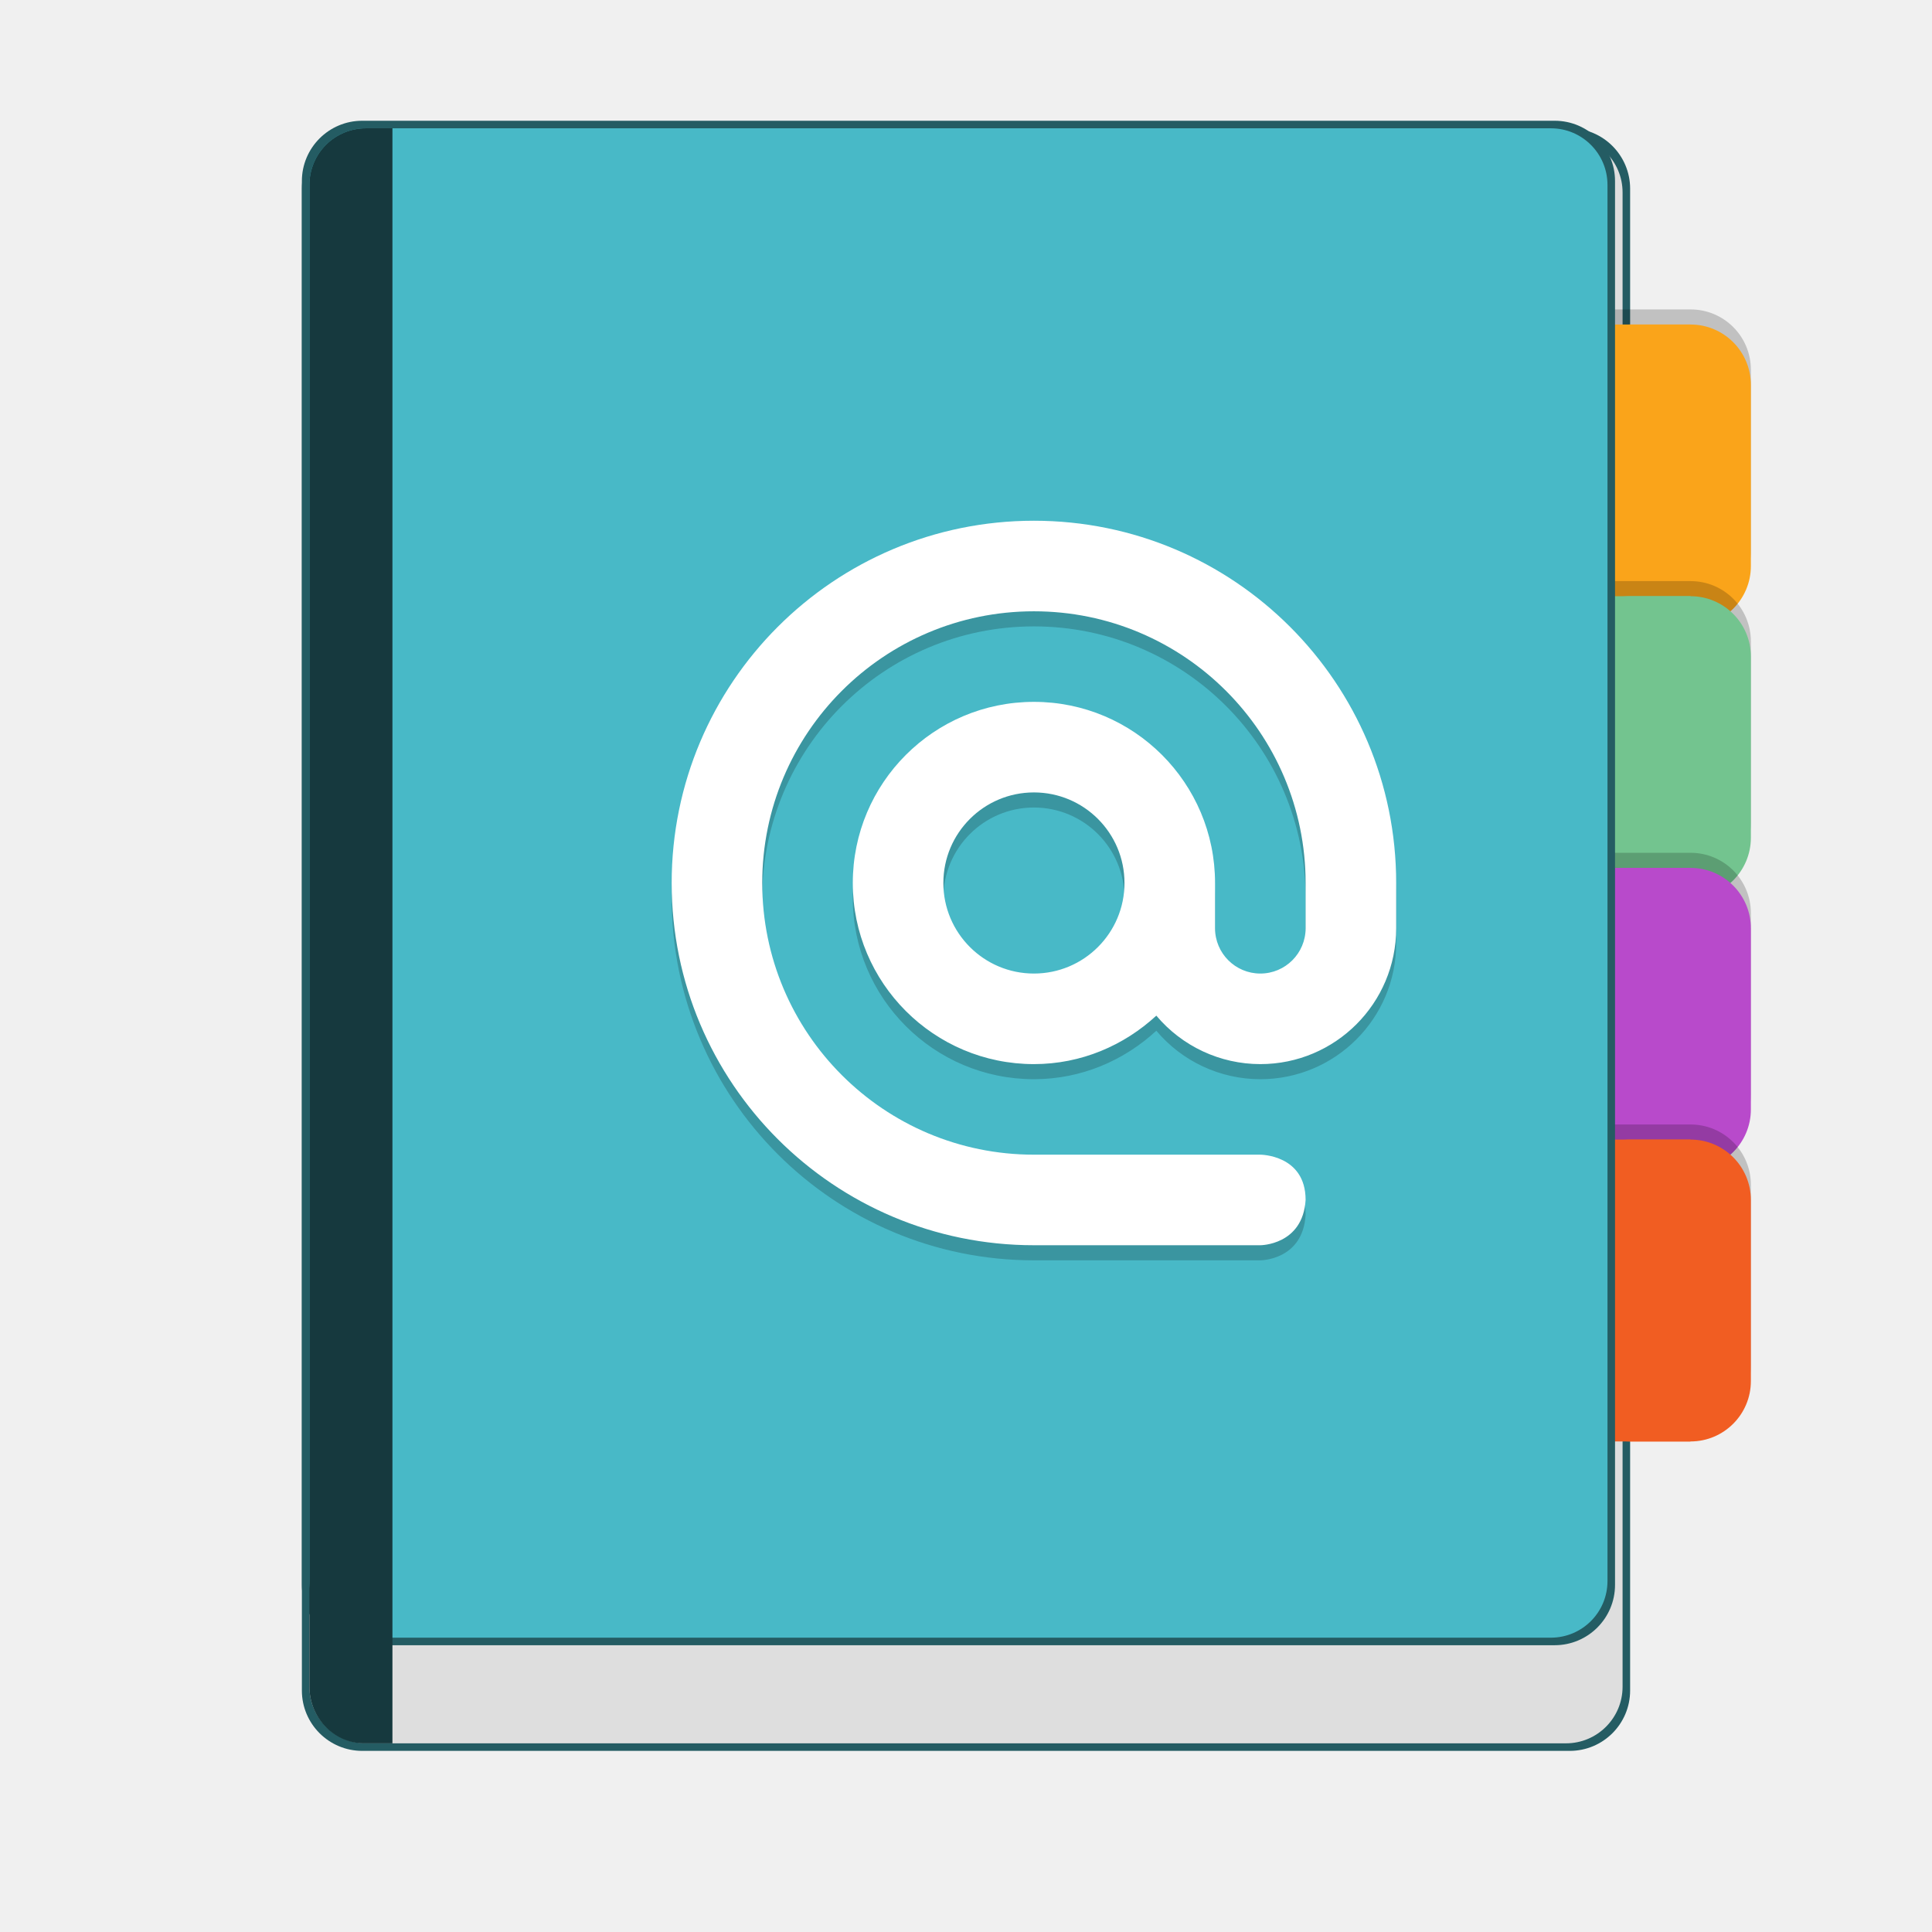
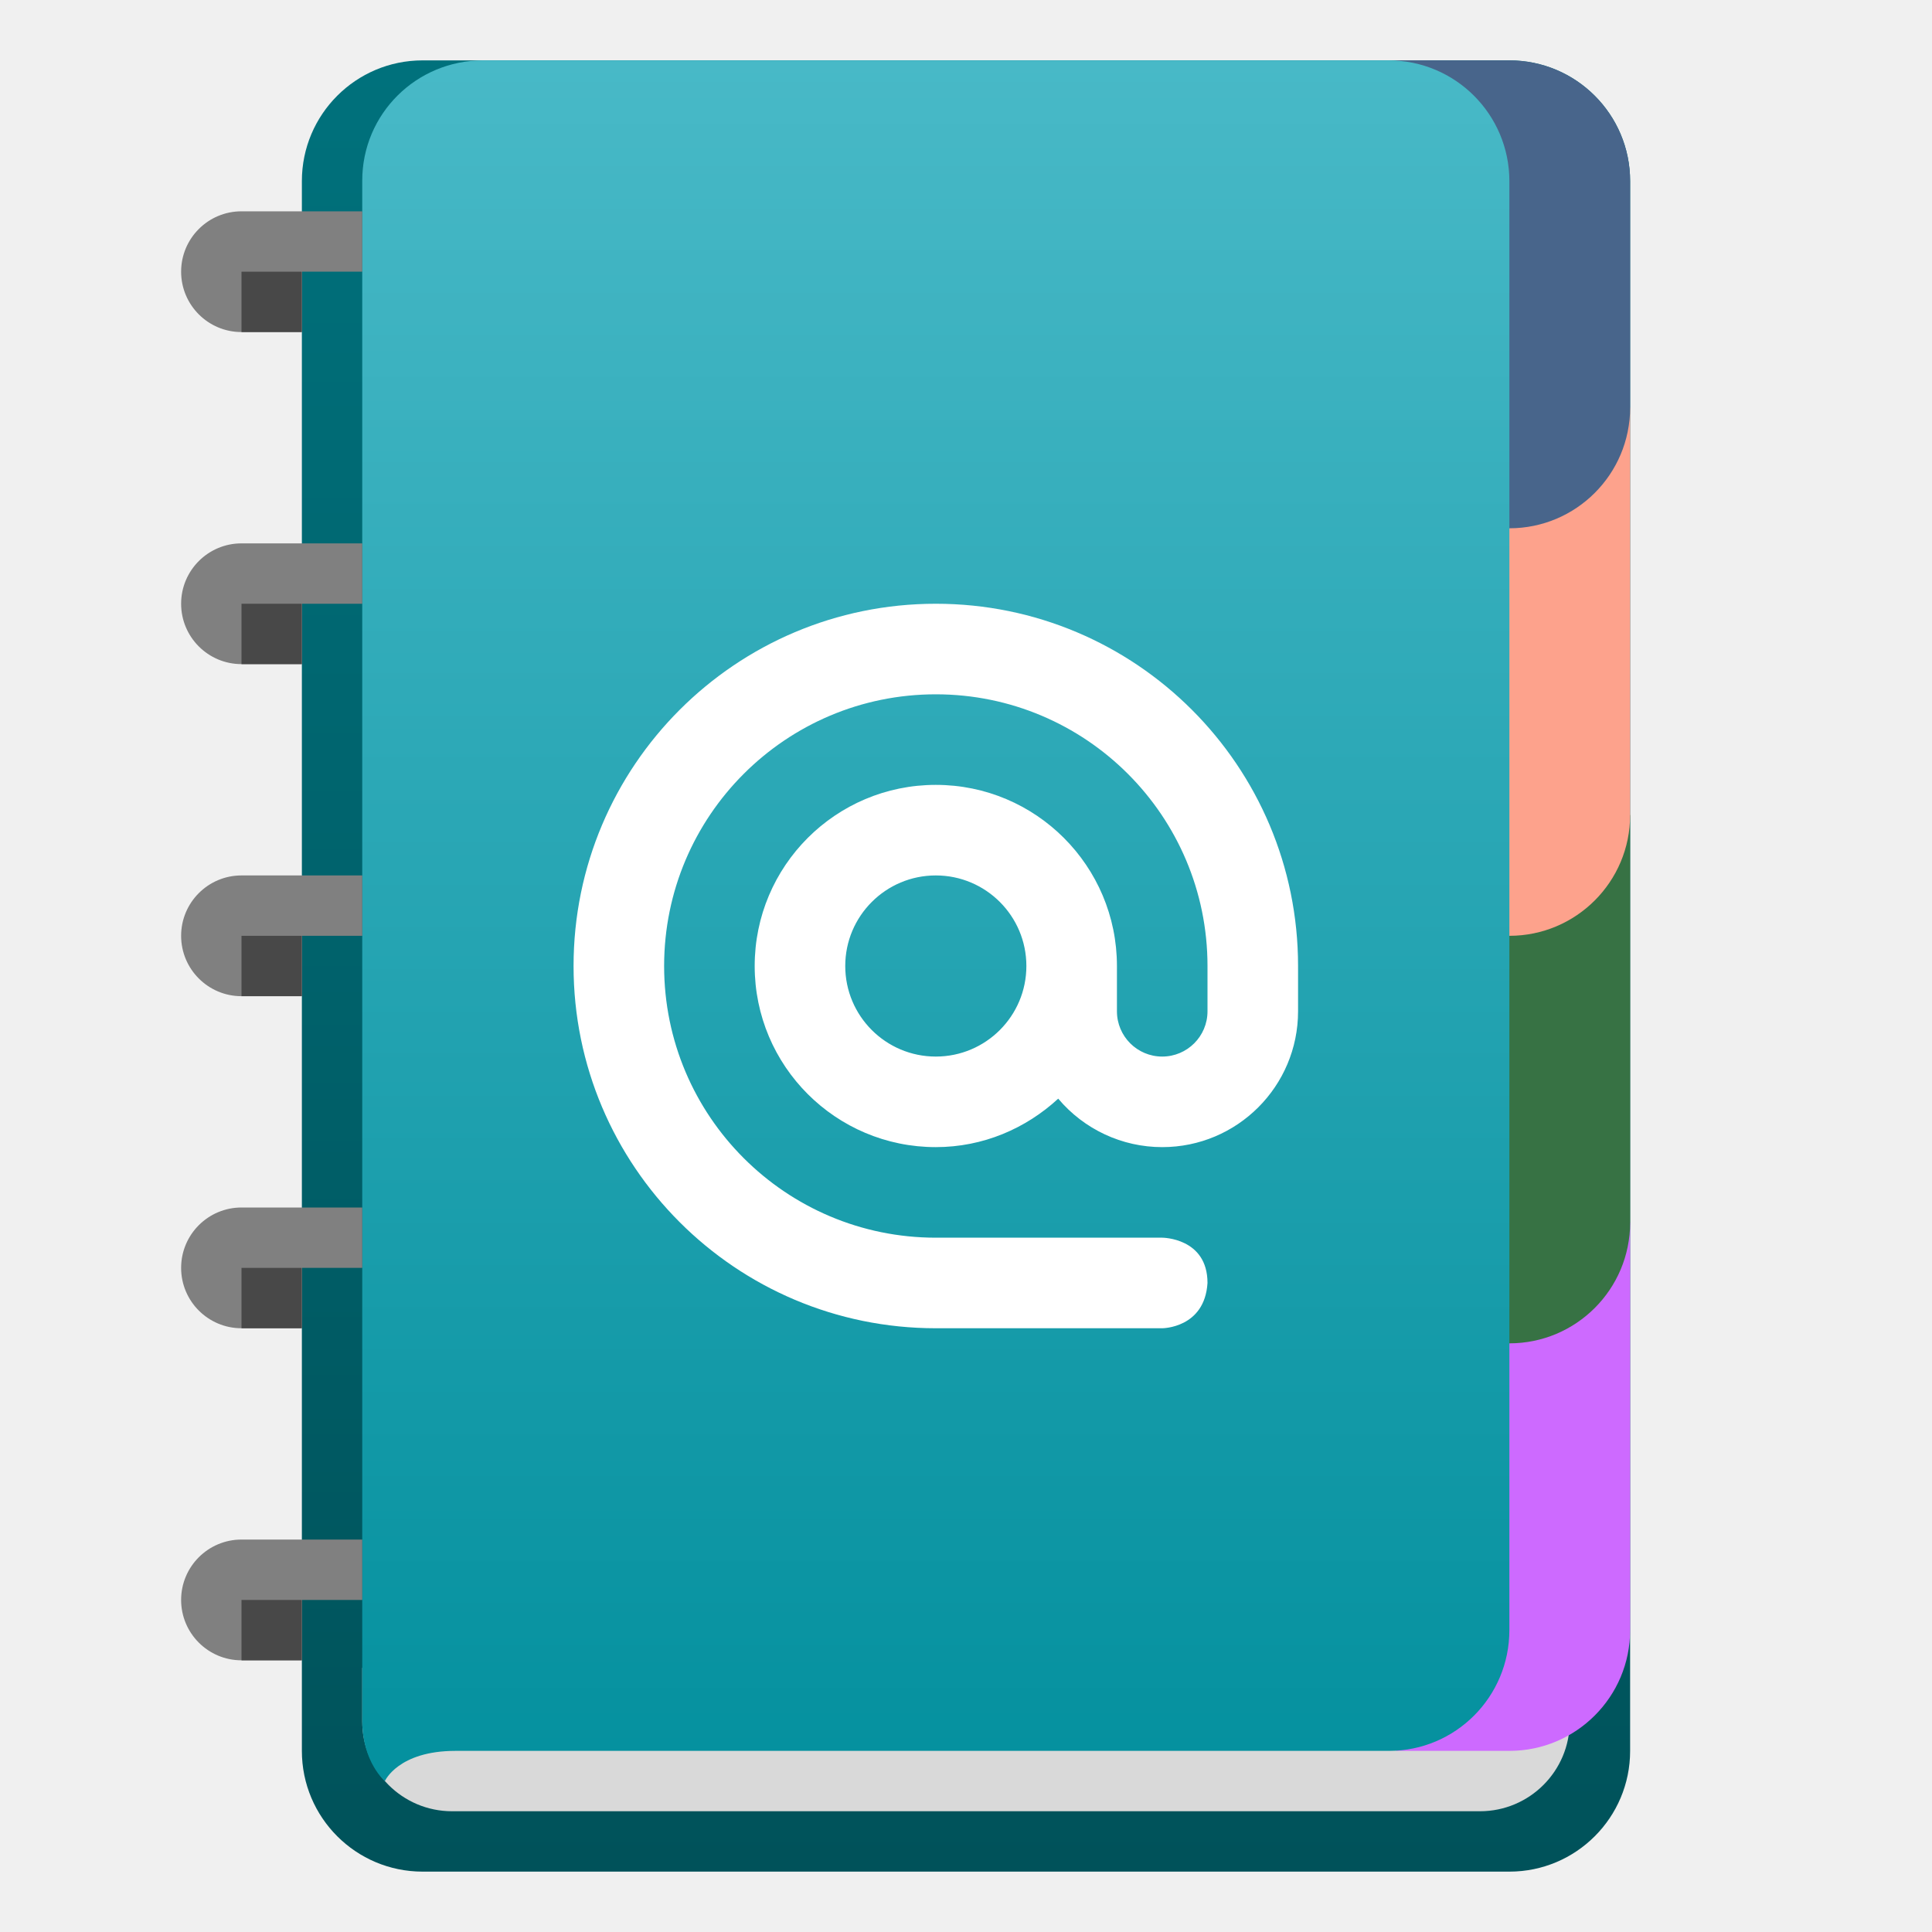
- <svg xmlns="http://www.w3.org/2000/svg" version="1.0" viewBox="0 0 256 256">
-   <g transform="translate(-464 -28)">
-     <rect x="504" y="45" width="176" height="215" ry="8" fill="#245c63" />
-     <rect x="505" y="46" width="174" height="213" ry="7.5" fill="#dedede" />
-     <path d="M672 69v40h16c4.432 0 8-3.568 8-8V77c0-4.432-3.568-8-8-8h-8z" fill-opacity=".196" />
-     <rect x="672" y="71" width="24" height="40" ry="8" fill="#faa41a" />
-     <rect x="672" y="71" width="16" height="40" ry="0" fill="#faa41a" />
-     <path d="M672 105v40h16c4.432 0 8-3.568 8-8v-24c0-4.432-3.568-8-8-8h-8z" fill-opacity=".196" />
-     <rect x="672" y="107" width="24" height="40" ry="8" fill="#73c48f" />
-     <rect x="672" y="107" width="16" height="40" ry="0" fill="#73c48f" />
-     <path d="M672 141v40h16c4.432 0 8-3.568 8-8v-24c0-4.432-3.568-8-8-8h-8z" fill-opacity=".196" />
-     <rect x="672" y="143" width="24" height="40" ry="8" fill="#b84acb" />
-     <rect x="672" y="143" width="16" height="40" ry="0" fill="#b84acb" />
-     <path d="M672 177v40h16c4.432 0 8-3.568 8-8v-24c0-4.432-3.568-8-8-8h-8z" fill-opacity=".196" />
-     <rect x="672" y="179" width="24" height="40" ry="8" fill="#f15d22" />
-     <rect x="672" y="179" width="16" height="40" ry="0" fill="#f15d22" />
-     <rect x="504" y="44" width="174" height="202" ry="8" fill="#245c63" />
-     <rect x="505" y="45" width="172" height="200" ry="7.5" fill="#48b9c7" />
-     <path d="M512.5 45a7.484 7.484 0 0 0-7.5 7.5v199c0 4.155 3.348 7.646 7.5 7.5h3.5V45z" fill="#16393e" />
-     <path d="M601 99c26.51 0 48 21.49 48 48v6c0 9.941-8.059 18-18 18a18.009 18.009 0 0 1-13.781-6.422C612.942 168.523 607.277 171 601 171c-13.255 0-24-10.745-24-24s10.745-24 24-24 24 10.745 24 24v6a6 6 0 0 0 12 0v-6c0-19.882-16.118-36-36-36s-36 16.118-36 36 16.118 36 36 36h30s6 0 6 6c-.374 6-6 6-6 6h-30c-26.51 0-48-21.49-48-48s21.49-48 48-48zm0 36c-6.628 0-12 5.373-12 12s5.372 12 12 12 12-5.373 12-12-5.372-12-12-12z" fill-opacity=".196" />
-     <path d="M601 97c26.51 0 48 21.49 48 48v6c0 9.941-8.059 18-18 18a18.009 18.009 0 0 1-13.781-6.422C612.942 166.523 607.277 169 601 169c-13.255 0-24-10.745-24-24s10.745-24 24-24 24 10.745 24 24v6a6 6 0 0 0 12 0v-6c0-19.882-16.118-36-36-36s-36 16.118-36 36 16.118 36 36 36h30s6 0 6 6c-.374 6-6 6-6 6h-30c-26.51 0-48-21.49-48-48s21.49-48 48-48zm0 36c-6.628 0-12 5.373-12 12s5.372 12 12 12 12-5.373 12-12-5.372-12-12-12z" fill="#fff" />
-   </g>
+ <svg xmlns="http://www.w3.org/2000/svg" width="256" height="256" viewBox="0 0 256 256" fill="none">
+   <path d="M40 24C40 15.163 47.163 8 56 8H200C208.837 8 216 15.163 216 24V232C216 240.837 208.837 248 200 248H56C47.163 248 40 240.837 40 232V24Z" fill="url(#paint0_linear_4495_101)" />
+   <path d="M48 221H208V228.1C208 234.672 202.672 240 196.1 240H59.9C53.328 240 48 234.672 48 228.1V221Z" fill="#D9D9D9" />
+   <path d="M185 162H216V216C216 224.837 208.837 232 200 232H185V162Z" fill="#CD6AFF" />
+   <path d="M185 108H216V162C216 170.837 208.837 178 200 178H185V108Z" fill="#377244" />
+   <path d="M185 54H216V108C216 116.837 208.837 124 200 124H185V54Z" fill="#FDA28C" />
+   <path d="M185 8H200C208.837 8 216 15.163 216 24V54C216 62.837 208.837 70 200 70H185V8Z" fill="#48658B" />
+   <path d="M47.999 23.932C47.999 15.096 55.163 8 63.999 8H184C192.836 8 200 15.163 200 24V216C200 224.837 192.873 232 184.037 232C147.863 232 62.593 232 60.349 232C52.75 232 51 236 51 236C51 236 48 233.5 48 228C47.999 158.648 47.998 62.469 47.999 23.932Z" fill="url(#paint1_linear_4495_101)" />
+   <path d="M124 80C150.51 80 172 101.49 172 128V134C172 143.941 163.941 152 154 152C148.685 152.003 143.641 149.645 140.219 145.578C135.942 149.523 130.277 152 124 152C110.745 152 100 141.255 100 128C100 114.745 110.745 104 124 104C137.255 104 148 114.745 148 128V134C148 137.314 150.686 140 154 140C157.314 140 160 137.314 160 134V128C160 108.118 143.882 92 124 92C104.118 92 88 108.118 88 128C88 147.882 104.118 164 124 164H154C154 164 160 164 160 170C159.626 176 154 176 154 176H124C97.49 176 76 154.51 76 128C76 101.49 97.49 80 124 80ZM124 116C117.373 116 112 121.373 112 128C112 134.627 117.373 140 124 140C130.627 140 136 134.627 136 128C136 121.373 130.627 116 124 116Z" fill="white" />
+   <path d="M24 36C24 31.582 27.582 28 32 28H48V36H40V44H32C27.582 44 24 40.418 24 36Z" fill="#808080" />
+   <path d="M24 80C24 75.582 27.582 72 32 72H48V80H40V88H32C27.582 88 24 84.418 24 80Z" fill="#808080" />
+   <path d="M24 124C24 119.582 27.582 116 32 116H48V124H40V132H32C27.582 132 24 128.418 24 124Z" fill="#808080" />
+   <path d="M24 168C24 163.582 27.582 160 32 160H48V168H40V176H32C27.582 176 24 172.418 24 168Z" fill="#808080" />
+   <path d="M24 212C24 207.582 27.582 204 32 204H48V212H40V220H32C27.582 220 24 216.418 24 212Z" fill="#808080" />
+   <rect x="32" y="36" width="8" height="8" fill="#484848" />
+   <rect x="32" y="80" width="8" height="8" fill="#484848" />
+   <rect x="32" y="124" width="8" height="8" fill="#484848" />
+   <rect x="32" y="168" width="8" height="8" fill="#484848" />
+   <rect x="32" y="212" width="8" height="8" fill="#484848" />
+   <defs>
+     <linearGradient id="paint0_linear_4495_101" x1="128" y1="8" x2="128" y2="248" gradientUnits="userSpaceOnUse">
+       <stop stop-color="#00717C" />
+       <stop offset="1" stop-color="#00525A" />
+     </linearGradient>
+     <linearGradient id="paint1_linear_4495_101" x1="124" y1="8" x2="124" y2="232" gradientUnits="userSpaceOnUse">
+       <stop stop-color="#48B9C7" />
+       <stop offset="1" stop-color="#05919F" />
+     </linearGradient>
+   </defs>
</svg>
